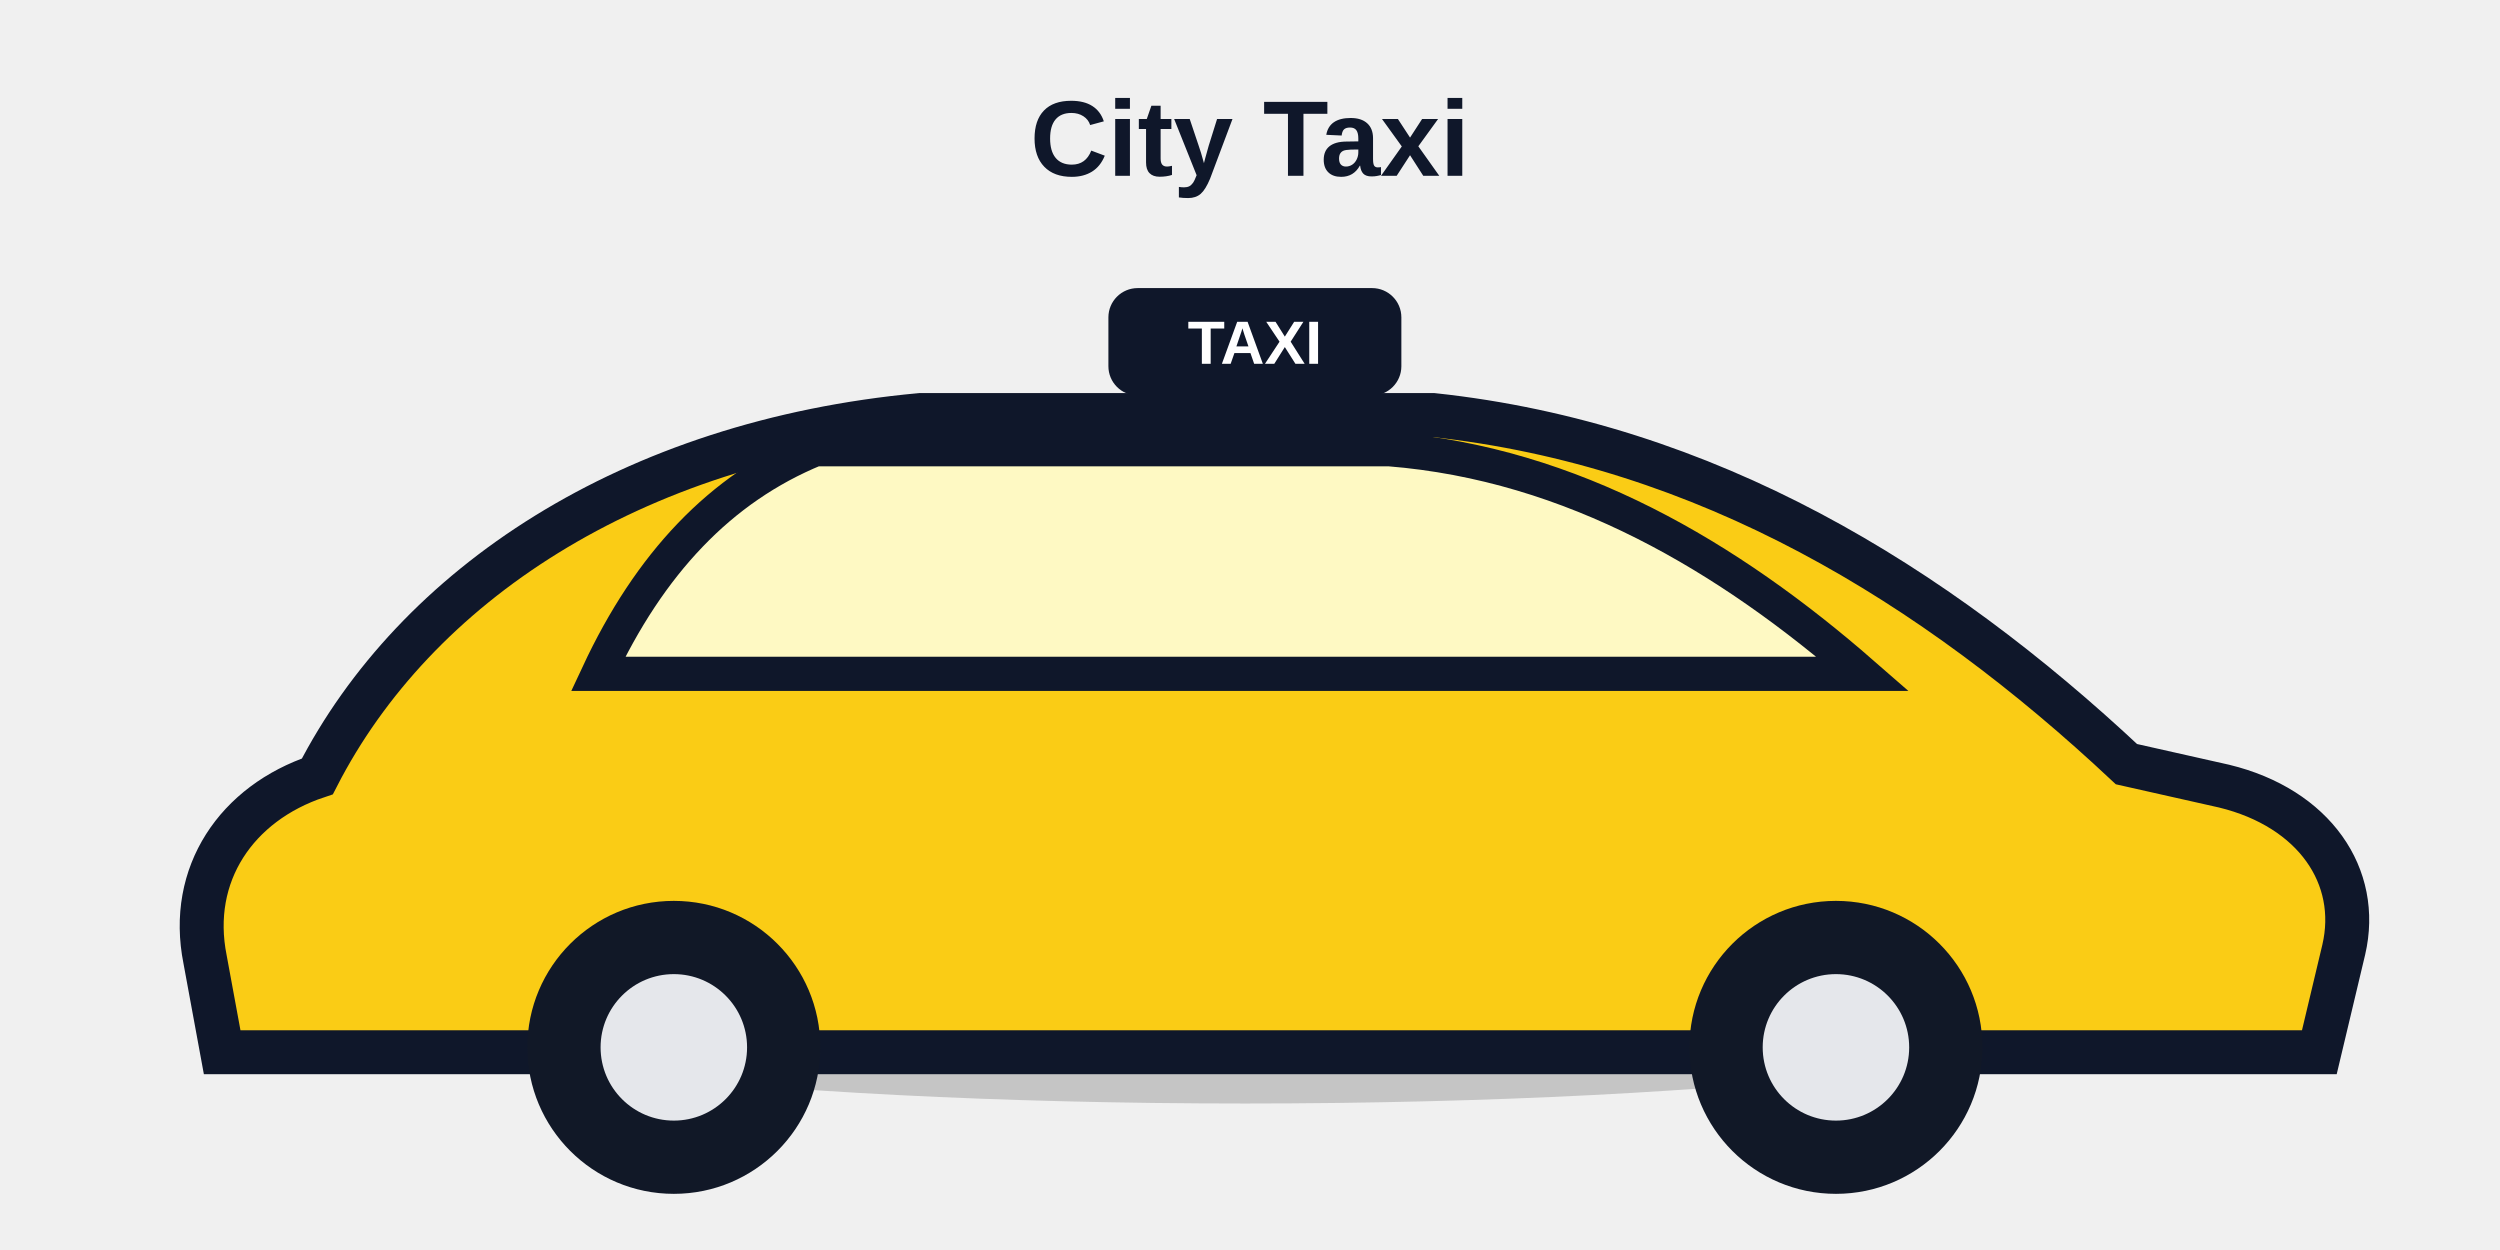
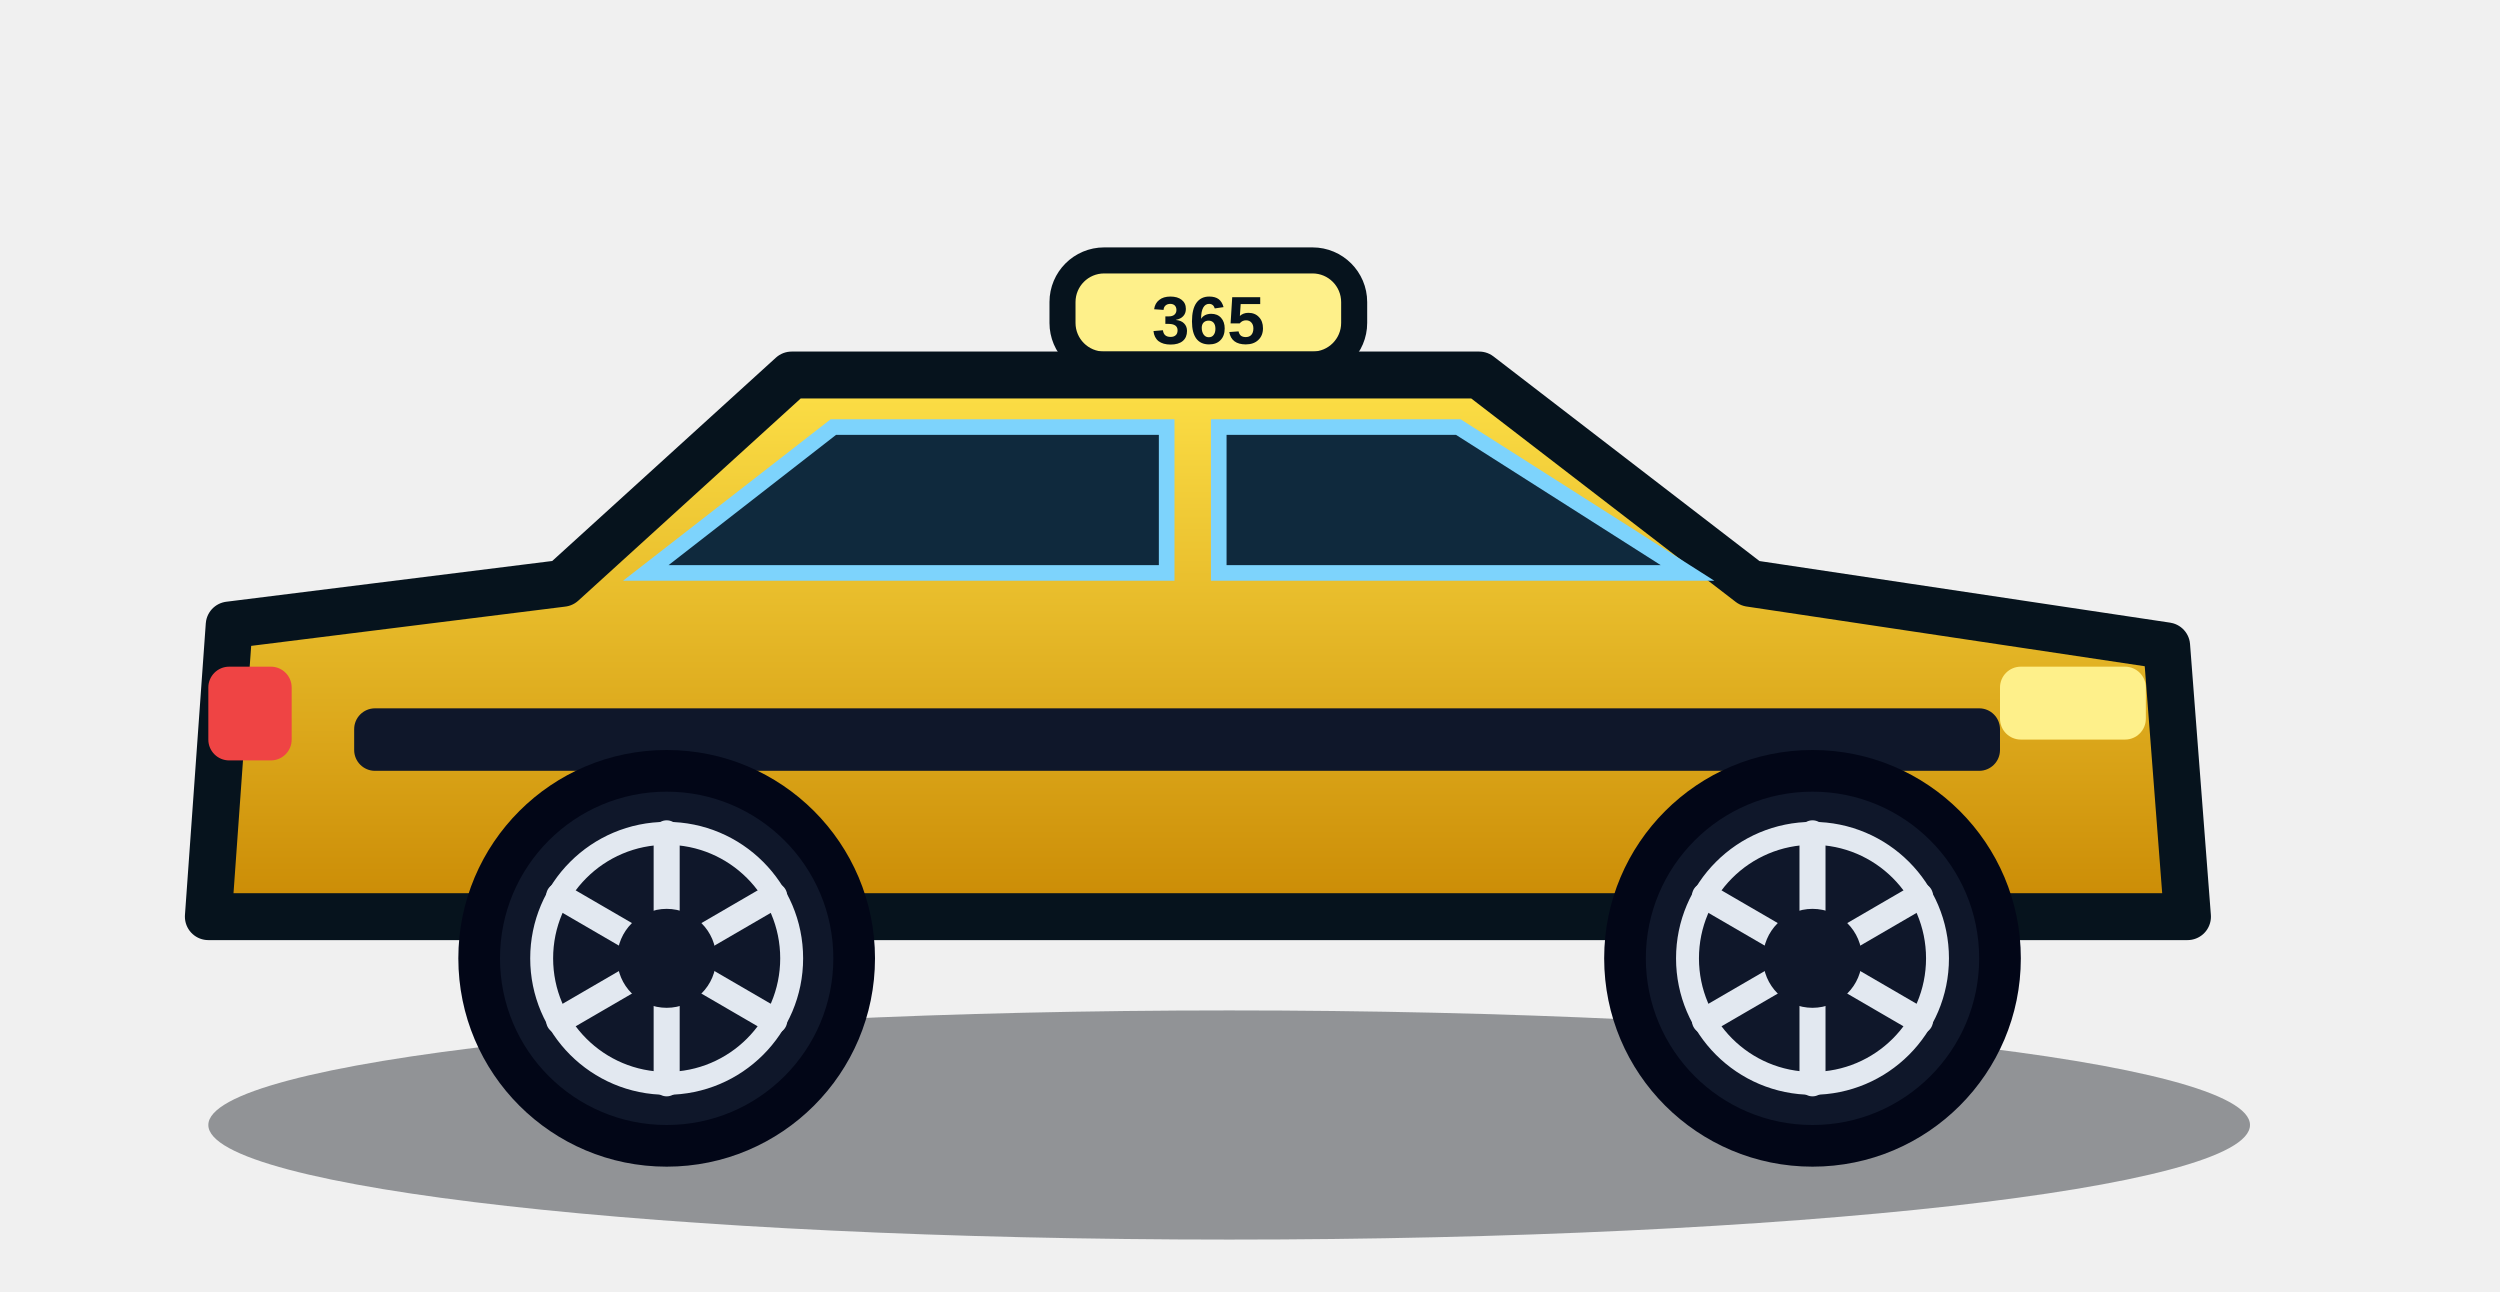
- <svg xmlns="http://www.w3.org/2000/svg" viewBox="0 0 1024 512">
-   <rect width="1024" height="512" fill="none" />
-   <ellipse cx="510" cy="408" rx="365" ry="44" fill="rgba(0,0,0,.18)" />
-   <path d="M130 318c40-78 128-137 247-148h210c112 12 205 69 284 143l40 9c37 9 56 37 49 67l-10 42H91l-7-38c-7-35 13-64 46-75z" fill="#facc15" stroke="#0f172a" stroke-width="18" />
-   <path d="M334 184h235c75 6 139 44 194 92H245c21-45 50-76 89-92z" fill="#fef9c3" stroke="#0f172a" stroke-width="14" />
-   <rect x="454" y="118" width="120" height="44" rx="12" fill="#0f172a" />
-   <text x="514" y="149" text-anchor="middle" font-family="Arial" font-size="25" font-weight="900" fill="#fff">TAXI</text>
-   <circle cx="276" cy="429" r="60" fill="#111827" />
-   <circle cx="276" cy="429" r="30" fill="#e5e7eb" />
-   <circle cx="752" cy="429" r="60" fill="#111827" />
-   <circle cx="752" cy="429" r="30" fill="#e5e7eb" />
-   <text x="512" y="72" text-anchor="middle" font-family="Arial" font-size="44" font-weight="900" fill="#0f172a">City Taxi</text>
+ <svg xmlns="http://www.w3.org/2000/svg" width="240" height="124" viewBox="0 0 240 124" role="img" aria-label="Asian Crown Hybrid Taxi (Asian Market)">
+   <defs>
+     <linearGradient id="body_tokyo_taxi" x1="0" y1="0" x2="0" y2="1">
+       <stop offset="0%" stop-color="#fde047" />
+       <stop offset="100%" stop-color="#ca8a04" />
+     </linearGradient>
+   </defs>
+   <ellipse cx="118" cy="108" rx="98" ry="11" fill="#020810" opacity="0.40" />
+   <rect x="102" y="25" width="28" height="10" rx="4" fill="#fef08a" stroke="#06131d" stroke-width="2.5" />
+   <text x="116" y="33" text-anchor="middle" font-family="Arial, sans-serif" font-weight="900" font-size="6.5" fill="#06131d">365</text>
+   <path d="M20 88 L22 60 L54 56 L76 36 H142 L168 56 L208 62 L210 88 H20 Z" fill="url(#body_tokyo_taxi)" stroke="#06131d" stroke-width="4.5" stroke-linejoin="round" />
+   <polygon points="62,55 80,41 112,41 112,55" fill="#0f293d" stroke="#7dd3fc" stroke-width="1.5" />
+   <polygon points="117,41 140,41 162,55 117,55" fill="#0f293d" stroke="#7dd3fc" stroke-width="1.5" />
+   <rect x="34" y="68" width="158" height="6" rx="2" fill="#0f172a" />
+   <rect x="192" y="64" width="14" height="7" rx="2" fill="#fef08a" />
+   <rect x="20" y="64" width="8" height="9" rx="2" fill="#ef4444" />
+   <g transform="translate(64, 92)">
+     <circle r="20" fill="#020617" />
+     <circle r="13" fill="#1e293b" stroke="#475569" stroke-width="1.5" />
+     <path d="M-12 -6 A 13 13 0 0 1 -12 6" fill="none" stroke="#f59e0b" stroke-width="4" stroke-linecap="round" />
+     <circle r="17" fill="#0f172a" stroke="#020617" stroke-width="2" />
+     <circle r="12" fill="none" stroke="#e2e8f0" stroke-width="2.2" />
+     <g stroke="#e2e8f0" stroke-width="2.5" stroke-linecap="round">
+       <line x1="0" y1="-12" x2="0" y2="12" />
+       <line x1="-10.32" y1="-6" x2="10.32" y2="6" />
+       <line x1="10.32" y1="-6" x2="-10.32" y2="6" />
+     </g>
+     <circle r="4" fill="#0f172a" stroke="#0f172a" stroke-width="1.5" />
+   </g>
+   <g transform="translate(174, 92)">
+     <circle r="20" fill="#020617" />
+     <circle r="13" fill="#1e293b" stroke="#475569" stroke-width="1.5" />
+     <path d="M-12 -6 A 13 13 0 0 1 -12 6" fill="none" stroke="#f59e0b" stroke-width="4" stroke-linecap="round" />
+     <circle r="17" fill="#0f172a" stroke="#020617" stroke-width="2" />
+     <circle r="12" fill="none" stroke="#e2e8f0" stroke-width="2.2" />
+     <g stroke="#e2e8f0" stroke-width="2.5" stroke-linecap="round">
+       <line x1="0" y1="-12" x2="0" y2="12" />
+       <line x1="-10.32" y1="-6" x2="10.32" y2="6" />
+       <line x1="10.32" y1="-6" x2="-10.32" y2="6" />
+     </g>
+     <circle r="4" fill="#0f172a" stroke="#0f172a" stroke-width="1.5" />
+   </g>
</svg>
